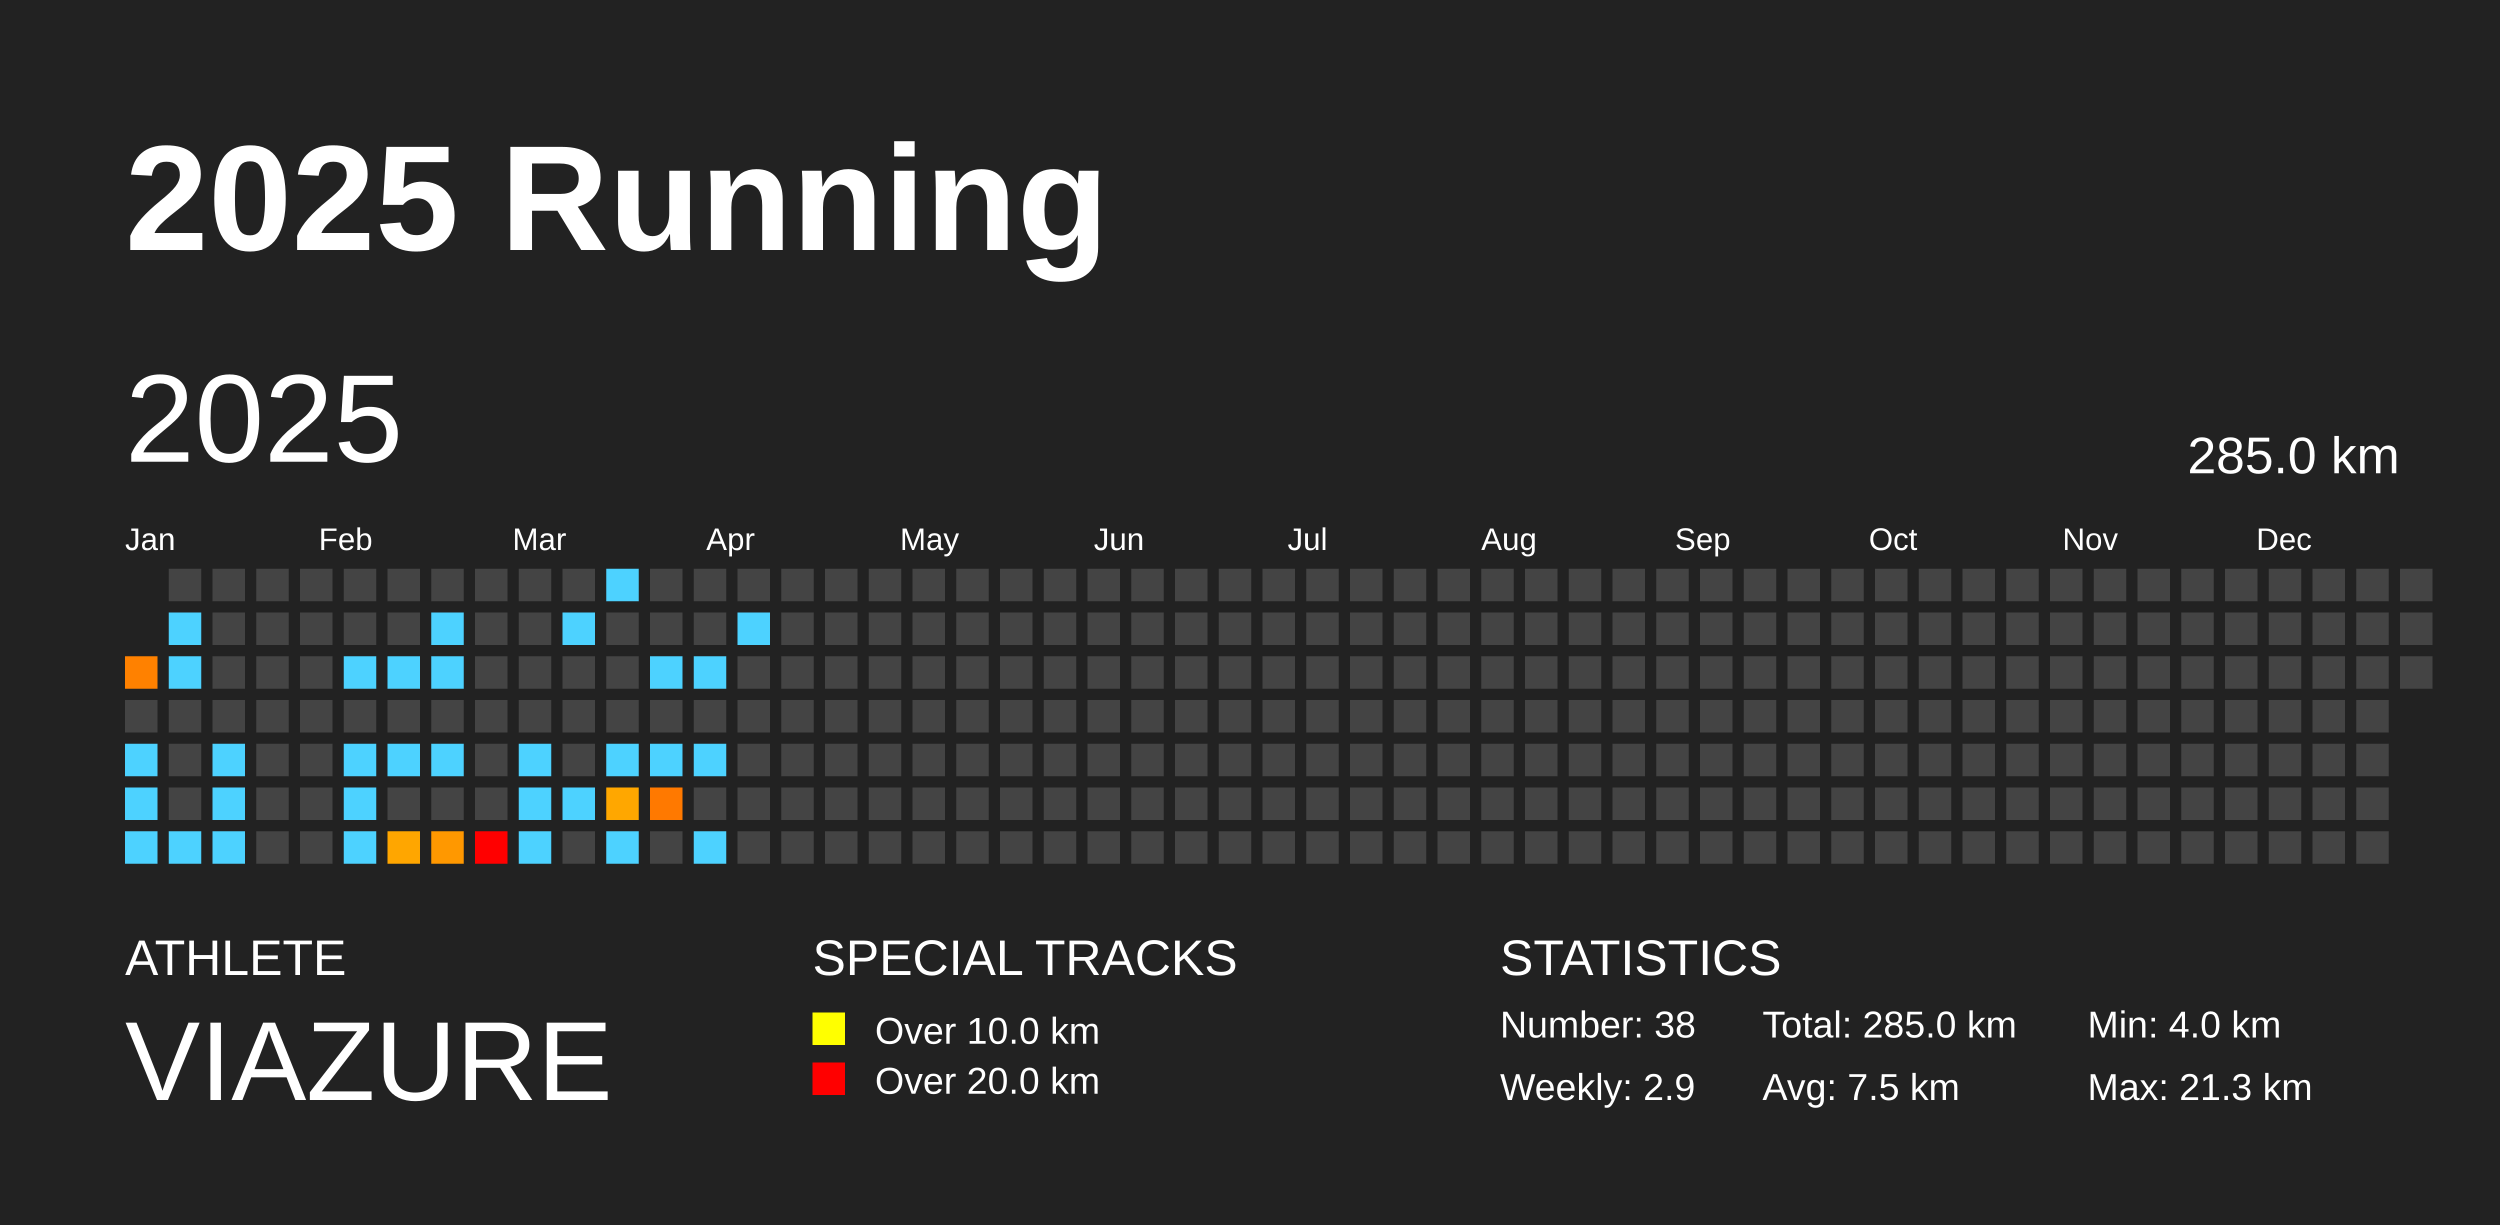
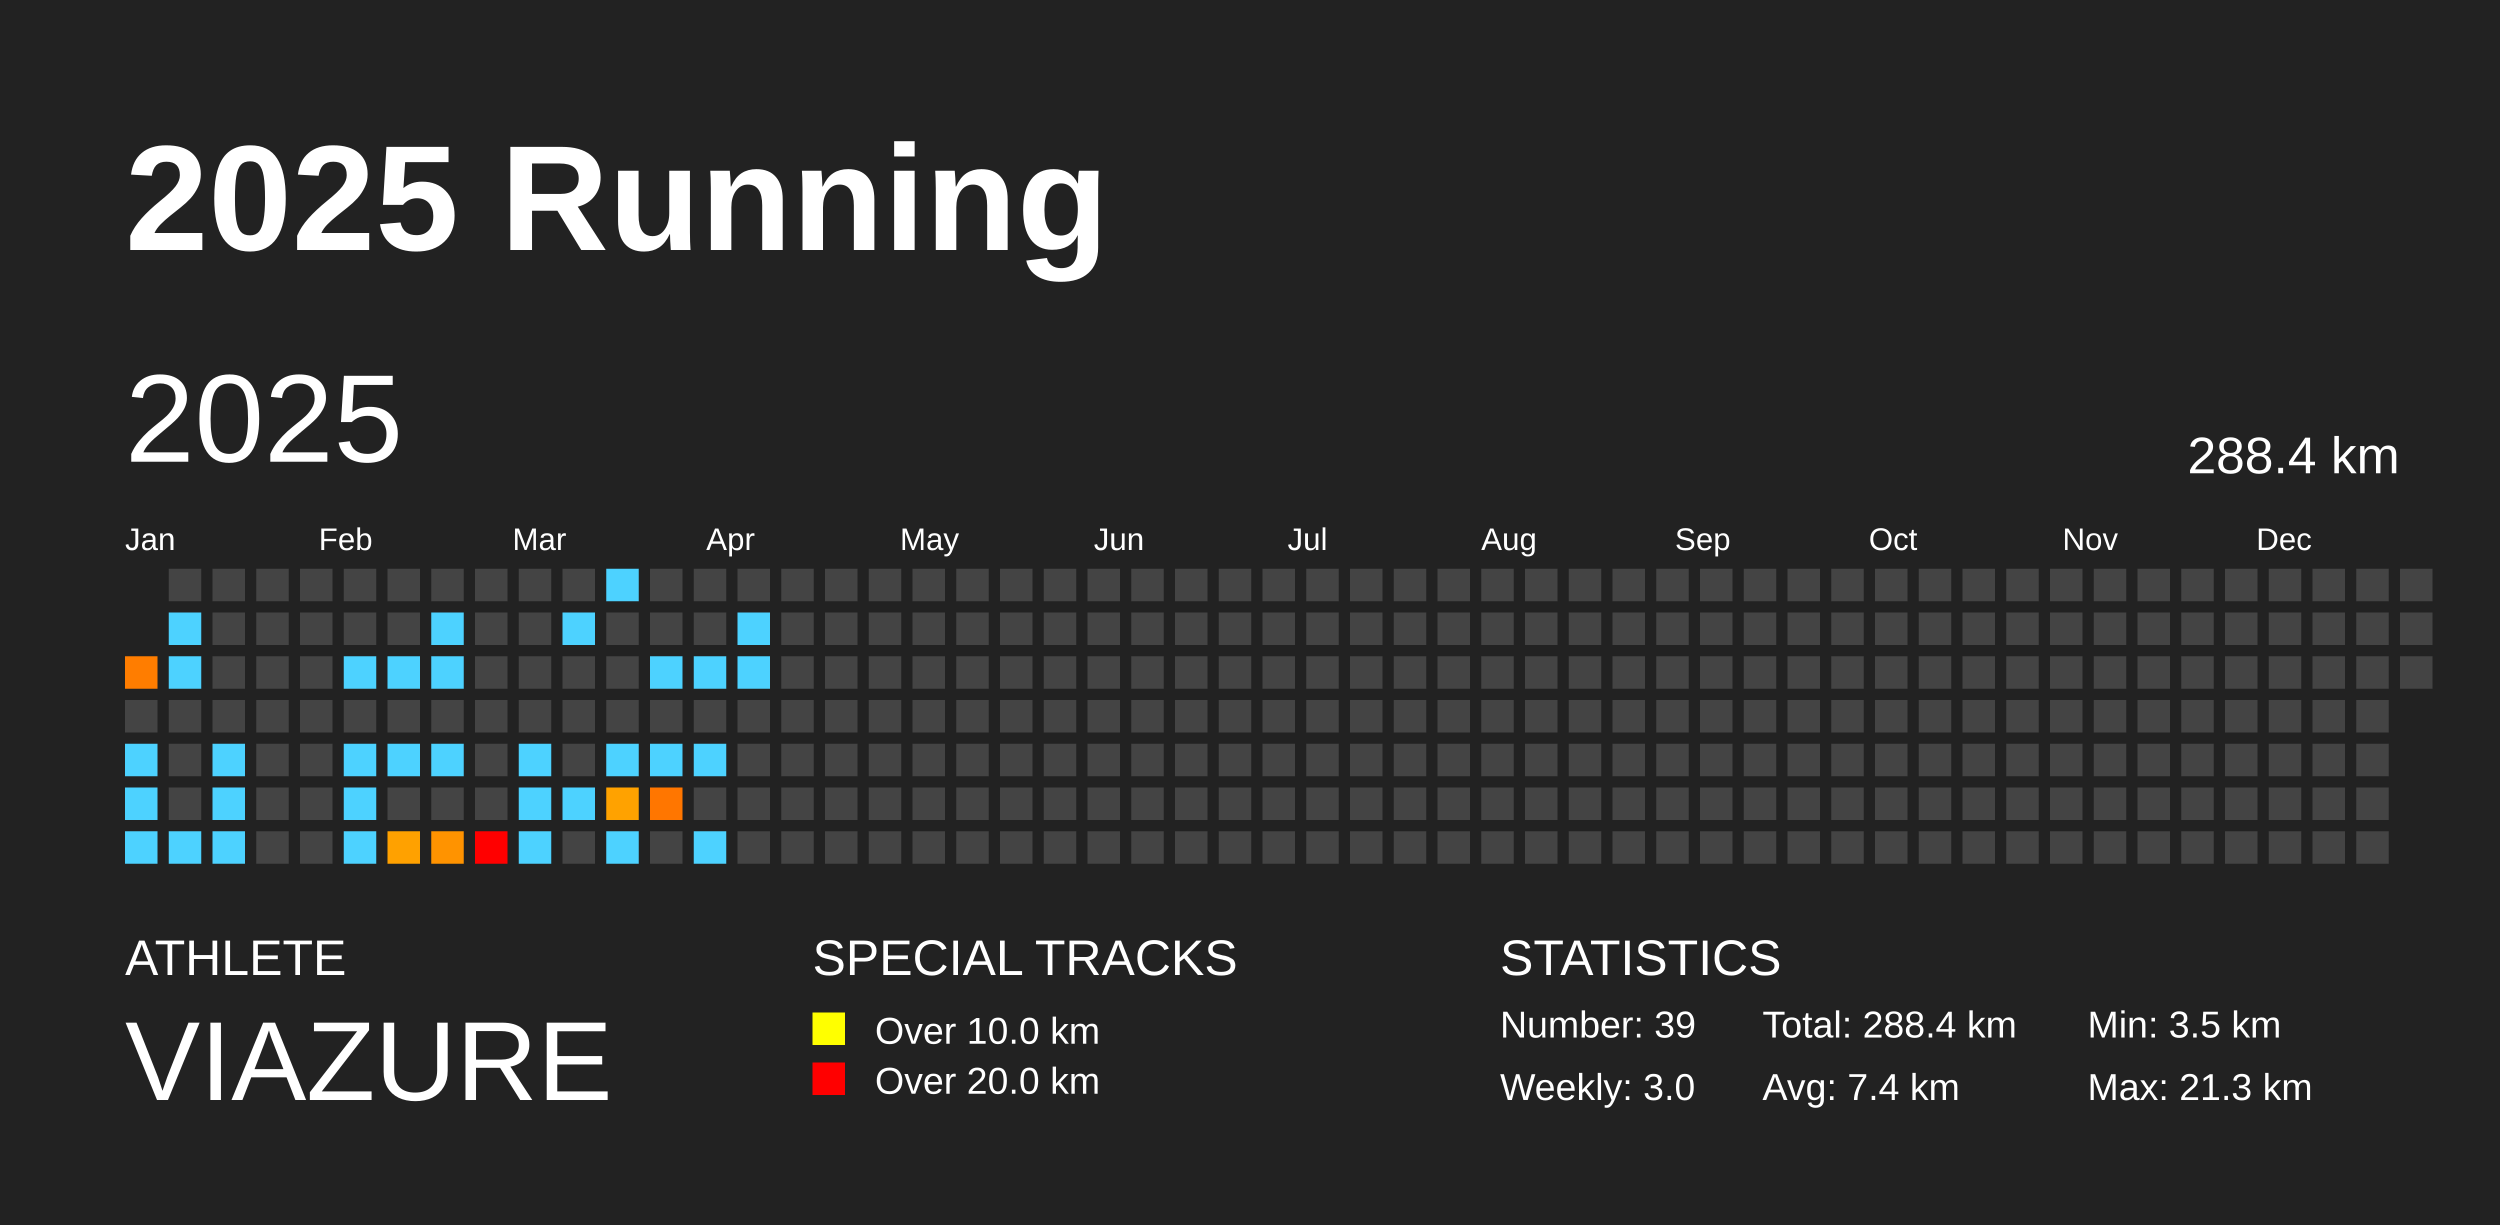
<svg xmlns="http://www.w3.org/2000/svg" baseProfile="full" height="98mm" version="1.1" viewBox="0,0,200,98" width="200mm">
  <defs />
  <rect fill="#222222" height="98" width="200" x="0" y="0" />
  <text fill="#FFFFFF" style="font-size:12px; font-family:Arial; font-weight:bold;" x="10" y="20">2025 Running</text>
  <text fill="#FFFFFF" style="font-size:4px; font-family:Arial" x="10" y="78">ATHLETE</text>
  <text fill="#FFFFFF" style="font-size:9px; font-family:Arial" x="10" y="88">VIAZURE</text>
  <text fill="#FFFFFF" style="font-size:4px; font-family:Arial" x="65" y="78">SPECIAL TRACKS</text>
  <rect fill="yellow" height="2.6" width="2.6" x="65" y="81" />
  <text fill="#FFFFFF" style="font-size:3px; font-family:Arial" x="70" y="83.5">Over 10.0 km</text>
  <rect fill="red" height="2.6" width="2.6" x="65" y="85" />
  <text fill="#FFFFFF" style="font-size:3px; font-family:Arial" x="70" y="87.5">Over 20.0 km</text>
  <text fill="#FFFFFF" style="font-size:4px; font-family:Arial" x="120" y="78">STATISTICS</text>
-   <text fill="#FFFFFF" style="font-size:3px; font-family:Arial" x="120" y="83">Number: 38</text>
-   <text fill="#FFFFFF" style="font-size:3px; font-family:Arial" x="120" y="88">Weekly: 2.9</text>
-   <text fill="#FFFFFF" style="font-size:3px; font-family:Arial" x="141" y="83">Total: 285.0 km</text>
-   <text fill="#FFFFFF" style="font-size:3px; font-family:Arial" x="141" y="88">Avg: 7.5 km</text>
-   <text fill="#FFFFFF" style="font-size:3px; font-family:Arial" x="167" y="83">Min: 4.0 km</text>
+   <text fill="#FFFFFF" style="font-size:3px; font-family:Arial" x="120" y="83">Number: 39</text>
+   <text fill="#FFFFFF" style="font-size:3px; font-family:Arial" x="120" y="88">Weekly: 3.0</text>
+   <text fill="#FFFFFF" style="font-size:3px; font-family:Arial" x="141" y="83">Total: 288.4 km</text>
+   <text fill="#FFFFFF" style="font-size:3px; font-family:Arial" x="141" y="88">Avg: 7.4 km</text>
+   <text fill="#FFFFFF" style="font-size:3px; font-family:Arial" x="167" y="83">Min: 3.5 km</text>
  <text fill="#FFFFFF" style="font-size:3px; font-family:Arial" x="167" y="88">Max: 21.3 km</text>
  <text dominant-baseline="hanging" fill="#FFFFFF" style="font-size:10.0px; font-family:Arial;" x="10" y="30">2025</text>
-   <text dominant-baseline="hanging" fill="#FFFFFF" style="font-size:4.125px; font-family:Arial;" x="175" y="35">285.0 km</text>
+   <text dominant-baseline="hanging" fill="#FFFFFF" style="font-size:4.125px; font-family:Arial;" x="175" y="35">288.4 km</text>
  <text fill="#FFFFFF" style="font-size:2.5px; font-family:Arial" x="10.0" y="44">Jan</text>
  <text fill="#FFFFFF" style="font-size:2.5px; font-family:Arial" x="25.5" y="44">Feb</text>
  <text fill="#FFFFFF" style="font-size:2.5px; font-family:Arial" x="41.0" y="44">Mar</text>
  <text fill="#FFFFFF" style="font-size:2.5px; font-family:Arial" x="56.5" y="44">Apr</text>
  <text fill="#FFFFFF" style="font-size:2.5px; font-family:Arial" x="72.0" y="44">May</text>
  <text fill="#FFFFFF" style="font-size:2.5px; font-family:Arial" x="87.5" y="44">Jun</text>
  <text fill="#FFFFFF" style="font-size:2.5px; font-family:Arial" x="103.0" y="44">Jul</text>
  <text fill="#FFFFFF" style="font-size:2.5px; font-family:Arial" x="118.5" y="44">Aug</text>
  <text fill="#FFFFFF" style="font-size:2.5px; font-family:Arial" x="134.0" y="44">Sep</text>
  <text fill="#FFFFFF" style="font-size:2.5px; font-family:Arial" x="149.5" y="44">Oct</text>
  <text fill="#FFFFFF" style="font-size:2.5px; font-family:Arial" x="165.0" y="44">Nov</text>
  <text fill="#FFFFFF" style="font-size:2.5px; font-family:Arial" x="180.5" y="44">Dec</text>
-   <rect fill="#ff8100" height="2.6" width="2.6" x="10.0" y="52.5" />
+   <rect fill="#ff7d00" height="2.6" width="2.6" x="10.0" y="52.5" />
  <rect fill="#444444" height="2.6" width="2.6" x="10.0" y="56.0" />
  <rect fill="#4dd2ff" height="2.6" width="2.6" x="10.0" y="59.5" />
  <rect fill="#4dd2ff" height="2.6" width="2.6" x="10.0" y="63.0" />
  <rect fill="#4dd2ff" height="2.6" width="2.6" x="10.0" y="66.5" />
  <rect fill="#444444" height="2.6" width="2.6" x="13.5" y="45.5" />
  <rect fill="#4dd2ff" height="2.6" width="2.6" x="13.5" y="49.0" />
  <rect fill="#4dd2ff" height="2.6" width="2.6" x="13.5" y="52.5" />
  <rect fill="#444444" height="2.6" width="2.6" x="13.5" y="56.0" />
  <rect fill="#444444" height="2.6" width="2.6" x="13.5" y="59.5" />
  <rect fill="#444444" height="2.6" width="2.6" x="13.5" y="63.0" />
  <rect fill="#4dd2ff" height="2.6" width="2.6" x="13.5" y="66.5" />
  <rect fill="#444444" height="2.6" width="2.6" x="17.0" y="45.5" />
  <rect fill="#444444" height="2.6" width="2.6" x="17.0" y="49.0" />
  <rect fill="#444444" height="2.6" width="2.6" x="17.0" y="52.5" />
  <rect fill="#444444" height="2.6" width="2.6" x="17.0" y="56.0" />
  <rect fill="#4dd2ff" height="2.6" width="2.6" x="17.0" y="59.5" />
  <rect fill="#4dd2ff" height="2.6" width="2.6" x="17.0" y="63.0" />
  <rect fill="#4dd2ff" height="2.6" width="2.6" x="17.0" y="66.5" />
  <rect fill="#444444" height="2.6" width="2.6" x="20.5" y="45.5" />
  <rect fill="#444444" height="2.6" width="2.6" x="20.5" y="49.0" />
  <rect fill="#444444" height="2.6" width="2.6" x="20.5" y="52.5" />
  <rect fill="#444444" height="2.6" width="2.6" x="20.5" y="56.0" />
  <rect fill="#444444" height="2.6" width="2.6" x="20.5" y="59.5" />
  <rect fill="#444444" height="2.6" width="2.6" x="20.5" y="63.0" />
  <rect fill="#444444" height="2.6" width="2.6" x="20.5" y="66.5" />
  <rect fill="#444444" height="2.6" width="2.6" x="24.0" y="45.5" />
  <rect fill="#444444" height="2.6" width="2.6" x="24.0" y="49.0" />
  <rect fill="#444444" height="2.6" width="2.6" x="24.0" y="52.5" />
  <rect fill="#444444" height="2.6" width="2.6" x="24.0" y="56.0" />
  <rect fill="#444444" height="2.6" width="2.6" x="24.0" y="59.5" />
  <rect fill="#444444" height="2.6" width="2.6" x="24.0" y="63.0" />
  <rect fill="#444444" height="2.6" width="2.6" x="24.0" y="66.5" />
  <rect fill="#444444" height="2.6" width="2.6" x="27.5" y="45.5" />
  <rect fill="#444444" height="2.6" width="2.6" x="27.5" y="49.0" />
  <rect fill="#4dd2ff" height="2.6" width="2.6" x="27.5" y="52.5" />
  <rect fill="#444444" height="2.6" width="2.6" x="27.5" y="56.0" />
  <rect fill="#4dd2ff" height="2.6" width="2.6" x="27.5" y="59.5" />
  <rect fill="#4dd2ff" height="2.6" width="2.6" x="27.5" y="63.0" />
  <rect fill="#4dd2ff" height="2.6" width="2.6" x="27.5" y="66.5" />
  <rect fill="#444444" height="2.6" width="2.6" x="31.0" y="45.5" />
  <rect fill="#444444" height="2.6" width="2.6" x="31.0" y="49.0" />
  <rect fill="#4dd2ff" height="2.6" width="2.6" x="31.0" y="52.5" />
  <rect fill="#444444" height="2.6" width="2.6" x="31.0" y="56.0" />
  <rect fill="#4dd2ff" height="2.6" width="2.6" x="31.0" y="59.5" />
  <rect fill="#444444" height="2.6" width="2.6" x="31.0" y="63.0" />
-   <rect fill="#ffa600" height="2.6" width="2.6" x="31.0" y="66.5" />
+   <rect fill="#ffa100" height="2.6" width="2.6" x="31.0" y="66.5" />
  <rect fill="#444444" height="2.6" width="2.6" x="34.5" y="45.5" />
  <rect fill="#4dd2ff" height="2.6" width="2.6" x="34.5" y="49.0" />
  <rect fill="#4dd2ff" height="2.6" width="2.6" x="34.5" y="52.5" />
  <rect fill="#444444" height="2.6" width="2.6" x="34.5" y="56.0" />
  <rect fill="#4dd2ff" height="2.6" width="2.6" x="34.5" y="59.5" />
  <rect fill="#444444" height="2.6" width="2.6" x="34.5" y="63.0" />
-   <rect fill="#ff9800" height="2.6" width="2.6" x="34.5" y="66.5" />
+   <rect fill="#ff9300" height="2.6" width="2.6" x="34.5" y="66.5" />
  <rect fill="#444444" height="2.6" width="2.6" x="38.0" y="45.5" />
  <rect fill="#444444" height="2.6" width="2.6" x="38.0" y="49.0" />
  <rect fill="#444444" height="2.6" width="2.6" x="38.0" y="52.5" />
  <rect fill="#444444" height="2.6" width="2.6" x="38.0" y="56.0" />
  <rect fill="#444444" height="2.6" width="2.6" x="38.0" y="59.5" />
  <rect fill="#444444" height="2.6" width="2.6" x="38.0" y="63.0" />
  <rect fill="red" height="2.6" width="2.6" x="38.0" y="66.5" />
  <rect fill="#444444" height="2.6" width="2.6" x="41.5" y="45.5" />
  <rect fill="#444444" height="2.6" width="2.6" x="41.5" y="49.0" />
  <rect fill="#444444" height="2.6" width="2.6" x="41.5" y="52.5" />
  <rect fill="#444444" height="2.6" width="2.6" x="41.5" y="56.0" />
  <rect fill="#4dd2ff" height="2.6" width="2.6" x="41.5" y="59.5" />
  <rect fill="#4dd2ff" height="2.6" width="2.6" x="41.5" y="63.0" />
  <rect fill="#4dd2ff" height="2.6" width="2.6" x="41.5" y="66.5" />
  <rect fill="#444444" height="2.6" width="2.6" x="45.0" y="45.5" />
  <rect fill="#4dd2ff" height="2.6" width="2.6" x="45.0" y="49.0" />
  <rect fill="#444444" height="2.6" width="2.6" x="45.0" y="52.5" />
  <rect fill="#444444" height="2.6" width="2.6" x="45.0" y="56.0" />
  <rect fill="#444444" height="2.6" width="2.6" x="45.0" y="59.5" />
  <rect fill="#4dd2ff" height="2.6" width="2.6" x="45.0" y="63.0" />
  <rect fill="#444444" height="2.6" width="2.6" x="45.0" y="66.5" />
  <rect fill="#4dd2ff" height="2.6" width="2.6" x="48.5" y="45.5" />
  <rect fill="#444444" height="2.6" width="2.6" x="48.5" y="49.0" />
  <rect fill="#444444" height="2.6" width="2.6" x="48.5" y="52.5" />
  <rect fill="#444444" height="2.6" width="2.6" x="48.5" y="56.0" />
  <rect fill="#4dd2ff" height="2.6" width="2.6" x="48.5" y="59.5" />
-   <rect fill="#ffa700" height="2.6" width="2.6" x="48.5" y="63.0" />
+   <rect fill="#ffa200" height="2.6" width="2.6" x="48.5" y="63.0" />
  <rect fill="#4dd2ff" height="2.6" width="2.6" x="48.5" y="66.5" />
  <rect fill="#444444" height="2.6" width="2.6" x="52.0" y="45.5" />
  <rect fill="#444444" height="2.6" width="2.6" x="52.0" y="49.0" />
  <rect fill="#4dd2ff" height="2.6" width="2.6" x="52.0" y="52.5" />
  <rect fill="#444444" height="2.6" width="2.6" x="52.0" y="56.0" />
  <rect fill="#4dd2ff" height="2.6" width="2.6" x="52.0" y="59.5" />
-   <rect fill="#ff7900" height="2.6" width="2.6" x="52.0" y="63.0" />
+   <rect fill="#ff7600" height="2.6" width="2.6" x="52.0" y="63.0" />
  <rect fill="#444444" height="2.6" width="2.6" x="52.0" y="66.5" />
  <rect fill="#444444" height="2.6" width="2.6" x="55.5" y="45.5" />
  <rect fill="#444444" height="2.6" width="2.6" x="55.5" y="49.0" />
  <rect fill="#4dd2ff" height="2.6" width="2.6" x="55.5" y="52.5" />
  <rect fill="#444444" height="2.6" width="2.6" x="55.5" y="56.0" />
  <rect fill="#4dd2ff" height="2.6" width="2.6" x="55.5" y="59.5" />
  <rect fill="#444444" height="2.6" width="2.6" x="55.5" y="63.0" />
  <rect fill="#4dd2ff" height="2.6" width="2.6" x="55.5" y="66.5" />
  <rect fill="#444444" height="2.6" width="2.6" x="59.0" y="45.5" />
  <rect fill="#4dd2ff" height="2.6" width="2.6" x="59.0" y="49.0" />
-   <rect fill="#444444" height="2.6" width="2.6" x="59.0" y="52.5" />
+   <rect fill="#4dd2ff" height="2.6" width="2.6" x="59.0" y="52.5" />
  <rect fill="#444444" height="2.6" width="2.6" x="59.0" y="56.0" />
  <rect fill="#444444" height="2.6" width="2.6" x="59.0" y="59.5" />
  <rect fill="#444444" height="2.6" width="2.6" x="59.0" y="63.0" />
  <rect fill="#444444" height="2.6" width="2.6" x="59.0" y="66.5" />
  <rect fill="#444444" height="2.6" width="2.6" x="62.5" y="45.5" />
  <rect fill="#444444" height="2.6" width="2.6" x="62.5" y="49.0" />
  <rect fill="#444444" height="2.6" width="2.6" x="62.5" y="52.5" />
  <rect fill="#444444" height="2.6" width="2.6" x="62.5" y="56.0" />
  <rect fill="#444444" height="2.6" width="2.6" x="62.5" y="59.5" />
  <rect fill="#444444" height="2.6" width="2.6" x="62.5" y="63.0" />
  <rect fill="#444444" height="2.6" width="2.6" x="62.5" y="66.5" />
  <rect fill="#444444" height="2.6" width="2.6" x="66.0" y="45.5" />
  <rect fill="#444444" height="2.6" width="2.6" x="66.0" y="49.0" />
  <rect fill="#444444" height="2.6" width="2.6" x="66.0" y="52.5" />
  <rect fill="#444444" height="2.6" width="2.6" x="66.0" y="56.0" />
  <rect fill="#444444" height="2.6" width="2.6" x="66.0" y="59.5" />
  <rect fill="#444444" height="2.6" width="2.6" x="66.0" y="63.0" />
  <rect fill="#444444" height="2.6" width="2.6" x="66.0" y="66.5" />
  <rect fill="#444444" height="2.6" width="2.6" x="69.5" y="45.5" />
  <rect fill="#444444" height="2.6" width="2.6" x="69.5" y="49.0" />
  <rect fill="#444444" height="2.6" width="2.6" x="69.5" y="52.5" />
  <rect fill="#444444" height="2.6" width="2.6" x="69.5" y="56.0" />
  <rect fill="#444444" height="2.6" width="2.6" x="69.5" y="59.5" />
  <rect fill="#444444" height="2.6" width="2.6" x="69.5" y="63.0" />
  <rect fill="#444444" height="2.6" width="2.6" x="69.5" y="66.5" />
  <rect fill="#444444" height="2.6" width="2.6" x="73.0" y="45.5" />
  <rect fill="#444444" height="2.6" width="2.6" x="73.0" y="49.0" />
  <rect fill="#444444" height="2.6" width="2.6" x="73.0" y="52.5" />
  <rect fill="#444444" height="2.6" width="2.6" x="73.0" y="56.0" />
  <rect fill="#444444" height="2.6" width="2.6" x="73.0" y="59.5" />
  <rect fill="#444444" height="2.6" width="2.6" x="73.0" y="63.0" />
  <rect fill="#444444" height="2.6" width="2.6" x="73.0" y="66.5" />
  <rect fill="#444444" height="2.6" width="2.6" x="76.5" y="45.5" />
  <rect fill="#444444" height="2.6" width="2.6" x="76.5" y="49.0" />
  <rect fill="#444444" height="2.6" width="2.6" x="76.5" y="52.5" />
  <rect fill="#444444" height="2.6" width="2.6" x="76.5" y="56.0" />
  <rect fill="#444444" height="2.6" width="2.6" x="76.5" y="59.5" />
  <rect fill="#444444" height="2.6" width="2.6" x="76.5" y="63.0" />
  <rect fill="#444444" height="2.6" width="2.6" x="76.5" y="66.5" />
  <rect fill="#444444" height="2.6" width="2.6" x="80.0" y="45.5" />
  <rect fill="#444444" height="2.6" width="2.6" x="80.0" y="49.0" />
  <rect fill="#444444" height="2.6" width="2.6" x="80.0" y="52.5" />
  <rect fill="#444444" height="2.6" width="2.6" x="80.0" y="56.0" />
  <rect fill="#444444" height="2.6" width="2.6" x="80.0" y="59.5" />
  <rect fill="#444444" height="2.6" width="2.6" x="80.0" y="63.0" />
  <rect fill="#444444" height="2.6" width="2.6" x="80.0" y="66.5" />
  <rect fill="#444444" height="2.6" width="2.6" x="83.5" y="45.5" />
  <rect fill="#444444" height="2.6" width="2.6" x="83.5" y="49.0" />
  <rect fill="#444444" height="2.6" width="2.6" x="83.5" y="52.5" />
  <rect fill="#444444" height="2.6" width="2.6" x="83.5" y="56.0" />
  <rect fill="#444444" height="2.6" width="2.6" x="83.5" y="59.5" />
  <rect fill="#444444" height="2.6" width="2.6" x="83.5" y="63.0" />
  <rect fill="#444444" height="2.6" width="2.6" x="83.5" y="66.5" />
  <rect fill="#444444" height="2.6" width="2.6" x="87.0" y="45.5" />
  <rect fill="#444444" height="2.6" width="2.6" x="87.0" y="49.0" />
  <rect fill="#444444" height="2.6" width="2.6" x="87.0" y="52.5" />
  <rect fill="#444444" height="2.6" width="2.6" x="87.0" y="56.0" />
  <rect fill="#444444" height="2.6" width="2.6" x="87.0" y="59.5" />
  <rect fill="#444444" height="2.6" width="2.6" x="87.0" y="63.0" />
  <rect fill="#444444" height="2.6" width="2.6" x="87.0" y="66.5" />
  <rect fill="#444444" height="2.6" width="2.6" x="90.5" y="45.5" />
  <rect fill="#444444" height="2.6" width="2.6" x="90.5" y="49.0" />
  <rect fill="#444444" height="2.6" width="2.6" x="90.5" y="52.5" />
  <rect fill="#444444" height="2.6" width="2.6" x="90.5" y="56.0" />
  <rect fill="#444444" height="2.6" width="2.6" x="90.5" y="59.5" />
  <rect fill="#444444" height="2.6" width="2.6" x="90.5" y="63.0" />
  <rect fill="#444444" height="2.6" width="2.6" x="90.5" y="66.5" />
  <rect fill="#444444" height="2.6" width="2.6" x="94.0" y="45.5" />
  <rect fill="#444444" height="2.6" width="2.6" x="94.0" y="49.0" />
  <rect fill="#444444" height="2.6" width="2.6" x="94.0" y="52.5" />
  <rect fill="#444444" height="2.6" width="2.6" x="94.0" y="56.0" />
  <rect fill="#444444" height="2.6" width="2.6" x="94.0" y="59.5" />
  <rect fill="#444444" height="2.6" width="2.6" x="94.0" y="63.0" />
  <rect fill="#444444" height="2.6" width="2.6" x="94.0" y="66.5" />
  <rect fill="#444444" height="2.6" width="2.6" x="97.5" y="45.5" />
  <rect fill="#444444" height="2.6" width="2.6" x="97.5" y="49.0" />
  <rect fill="#444444" height="2.6" width="2.6" x="97.5" y="52.5" />
  <rect fill="#444444" height="2.6" width="2.6" x="97.5" y="56.0" />
  <rect fill="#444444" height="2.6" width="2.6" x="97.5" y="59.5" />
  <rect fill="#444444" height="2.6" width="2.6" x="97.5" y="63.0" />
  <rect fill="#444444" height="2.6" width="2.6" x="97.5" y="66.5" />
  <rect fill="#444444" height="2.6" width="2.6" x="101.0" y="45.5" />
  <rect fill="#444444" height="2.6" width="2.6" x="101.0" y="49.0" />
  <rect fill="#444444" height="2.6" width="2.6" x="101.0" y="52.5" />
  <rect fill="#444444" height="2.6" width="2.6" x="101.0" y="56.0" />
  <rect fill="#444444" height="2.6" width="2.6" x="101.0" y="59.5" />
  <rect fill="#444444" height="2.6" width="2.6" x="101.0" y="63.0" />
  <rect fill="#444444" height="2.6" width="2.6" x="101.0" y="66.5" />
  <rect fill="#444444" height="2.6" width="2.6" x="104.5" y="45.5" />
  <rect fill="#444444" height="2.6" width="2.6" x="104.5" y="49.0" />
  <rect fill="#444444" height="2.6" width="2.6" x="104.5" y="52.5" />
  <rect fill="#444444" height="2.6" width="2.6" x="104.5" y="56.0" />
  <rect fill="#444444" height="2.6" width="2.6" x="104.5" y="59.5" />
  <rect fill="#444444" height="2.6" width="2.6" x="104.5" y="63.0" />
  <rect fill="#444444" height="2.6" width="2.6" x="104.5" y="66.5" />
  <rect fill="#444444" height="2.6" width="2.6" x="108.0" y="45.5" />
  <rect fill="#444444" height="2.6" width="2.6" x="108.0" y="49.0" />
  <rect fill="#444444" height="2.6" width="2.6" x="108.0" y="52.5" />
  <rect fill="#444444" height="2.6" width="2.6" x="108.0" y="56.0" />
  <rect fill="#444444" height="2.6" width="2.6" x="108.0" y="59.5" />
  <rect fill="#444444" height="2.6" width="2.6" x="108.0" y="63.0" />
  <rect fill="#444444" height="2.6" width="2.6" x="108.0" y="66.5" />
  <rect fill="#444444" height="2.6" width="2.6" x="111.5" y="45.5" />
  <rect fill="#444444" height="2.6" width="2.6" x="111.5" y="49.0" />
  <rect fill="#444444" height="2.6" width="2.6" x="111.5" y="52.5" />
  <rect fill="#444444" height="2.6" width="2.6" x="111.5" y="56.0" />
  <rect fill="#444444" height="2.6" width="2.6" x="111.5" y="59.5" />
  <rect fill="#444444" height="2.6" width="2.6" x="111.5" y="63.0" />
  <rect fill="#444444" height="2.6" width="2.6" x="111.5" y="66.5" />
  <rect fill="#444444" height="2.6" width="2.6" x="115.0" y="45.5" />
  <rect fill="#444444" height="2.6" width="2.6" x="115.0" y="49.0" />
  <rect fill="#444444" height="2.6" width="2.6" x="115.0" y="52.5" />
  <rect fill="#444444" height="2.6" width="2.6" x="115.0" y="56.0" />
  <rect fill="#444444" height="2.6" width="2.6" x="115.0" y="59.5" />
  <rect fill="#444444" height="2.6" width="2.6" x="115.0" y="63.0" />
  <rect fill="#444444" height="2.6" width="2.6" x="115.0" y="66.5" />
  <rect fill="#444444" height="2.6" width="2.6" x="118.5" y="45.5" />
  <rect fill="#444444" height="2.6" width="2.6" x="118.5" y="49.0" />
  <rect fill="#444444" height="2.6" width="2.6" x="118.5" y="52.5" />
  <rect fill="#444444" height="2.6" width="2.6" x="118.5" y="56.0" />
  <rect fill="#444444" height="2.6" width="2.6" x="118.5" y="59.5" />
  <rect fill="#444444" height="2.6" width="2.6" x="118.5" y="63.0" />
  <rect fill="#444444" height="2.6" width="2.6" x="118.5" y="66.5" />
  <rect fill="#444444" height="2.6" width="2.6" x="122.0" y="45.5" />
  <rect fill="#444444" height="2.6" width="2.6" x="122.0" y="49.0" />
  <rect fill="#444444" height="2.6" width="2.6" x="122.0" y="52.5" />
  <rect fill="#444444" height="2.6" width="2.6" x="122.0" y="56.0" />
  <rect fill="#444444" height="2.6" width="2.6" x="122.0" y="59.5" />
  <rect fill="#444444" height="2.6" width="2.6" x="122.0" y="63.0" />
  <rect fill="#444444" height="2.6" width="2.6" x="122.0" y="66.5" />
  <rect fill="#444444" height="2.6" width="2.6" x="125.5" y="45.5" />
  <rect fill="#444444" height="2.6" width="2.6" x="125.5" y="49.0" />
  <rect fill="#444444" height="2.6" width="2.6" x="125.5" y="52.5" />
  <rect fill="#444444" height="2.6" width="2.6" x="125.5" y="56.0" />
  <rect fill="#444444" height="2.6" width="2.6" x="125.5" y="59.5" />
  <rect fill="#444444" height="2.6" width="2.6" x="125.5" y="63.0" />
  <rect fill="#444444" height="2.6" width="2.6" x="125.5" y="66.5" />
  <rect fill="#444444" height="2.6" width="2.6" x="129.0" y="45.5" />
  <rect fill="#444444" height="2.6" width="2.6" x="129.0" y="49.0" />
  <rect fill="#444444" height="2.6" width="2.6" x="129.0" y="52.5" />
  <rect fill="#444444" height="2.6" width="2.6" x="129.0" y="56.0" />
  <rect fill="#444444" height="2.6" width="2.6" x="129.0" y="59.5" />
  <rect fill="#444444" height="2.6" width="2.6" x="129.0" y="63.0" />
  <rect fill="#444444" height="2.6" width="2.6" x="129.0" y="66.5" />
  <rect fill="#444444" height="2.6" width="2.6" x="132.5" y="45.5" />
  <rect fill="#444444" height="2.6" width="2.6" x="132.5" y="49.0" />
  <rect fill="#444444" height="2.6" width="2.6" x="132.5" y="52.5" />
  <rect fill="#444444" height="2.6" width="2.6" x="132.5" y="56.0" />
  <rect fill="#444444" height="2.6" width="2.6" x="132.5" y="59.5" />
  <rect fill="#444444" height="2.6" width="2.6" x="132.5" y="63.0" />
  <rect fill="#444444" height="2.6" width="2.6" x="132.5" y="66.5" />
  <rect fill="#444444" height="2.6" width="2.6" x="136.0" y="45.5" />
  <rect fill="#444444" height="2.6" width="2.6" x="136.0" y="49.0" />
  <rect fill="#444444" height="2.6" width="2.6" x="136.0" y="52.5" />
  <rect fill="#444444" height="2.6" width="2.6" x="136.0" y="56.0" />
  <rect fill="#444444" height="2.6" width="2.6" x="136.0" y="59.5" />
  <rect fill="#444444" height="2.6" width="2.6" x="136.0" y="63.0" />
  <rect fill="#444444" height="2.6" width="2.6" x="136.0" y="66.5" />
  <rect fill="#444444" height="2.6" width="2.6" x="139.5" y="45.5" />
  <rect fill="#444444" height="2.6" width="2.6" x="139.5" y="49.0" />
  <rect fill="#444444" height="2.6" width="2.6" x="139.5" y="52.5" />
  <rect fill="#444444" height="2.6" width="2.6" x="139.5" y="56.0" />
  <rect fill="#444444" height="2.6" width="2.6" x="139.5" y="59.5" />
  <rect fill="#444444" height="2.6" width="2.6" x="139.5" y="63.0" />
  <rect fill="#444444" height="2.6" width="2.6" x="139.5" y="66.5" />
  <rect fill="#444444" height="2.6" width="2.6" x="143.0" y="45.5" />
  <rect fill="#444444" height="2.6" width="2.6" x="143.0" y="49.0" />
  <rect fill="#444444" height="2.6" width="2.6" x="143.0" y="52.5" />
  <rect fill="#444444" height="2.6" width="2.6" x="143.0" y="56.0" />
  <rect fill="#444444" height="2.6" width="2.6" x="143.0" y="59.5" />
  <rect fill="#444444" height="2.6" width="2.6" x="143.0" y="63.0" />
  <rect fill="#444444" height="2.6" width="2.6" x="143.0" y="66.5" />
  <rect fill="#444444" height="2.6" width="2.6" x="146.5" y="45.5" />
  <rect fill="#444444" height="2.6" width="2.6" x="146.5" y="49.0" />
  <rect fill="#444444" height="2.6" width="2.6" x="146.5" y="52.5" />
  <rect fill="#444444" height="2.6" width="2.6" x="146.5" y="56.0" />
  <rect fill="#444444" height="2.6" width="2.6" x="146.5" y="59.5" />
  <rect fill="#444444" height="2.6" width="2.6" x="146.5" y="63.0" />
  <rect fill="#444444" height="2.6" width="2.6" x="146.5" y="66.5" />
  <rect fill="#444444" height="2.6" width="2.6" x="150.0" y="45.5" />
  <rect fill="#444444" height="2.6" width="2.6" x="150.0" y="49.0" />
  <rect fill="#444444" height="2.6" width="2.6" x="150.0" y="52.5" />
  <rect fill="#444444" height="2.6" width="2.6" x="150.0" y="56.0" />
  <rect fill="#444444" height="2.6" width="2.6" x="150.0" y="59.5" />
  <rect fill="#444444" height="2.6" width="2.6" x="150.0" y="63.0" />
  <rect fill="#444444" height="2.6" width="2.6" x="150.0" y="66.5" />
  <rect fill="#444444" height="2.6" width="2.6" x="153.5" y="45.5" />
  <rect fill="#444444" height="2.6" width="2.6" x="153.5" y="49.0" />
  <rect fill="#444444" height="2.6" width="2.6" x="153.5" y="52.5" />
  <rect fill="#444444" height="2.6" width="2.6" x="153.5" y="56.0" />
  <rect fill="#444444" height="2.6" width="2.6" x="153.5" y="59.5" />
  <rect fill="#444444" height="2.6" width="2.6" x="153.5" y="63.0" />
  <rect fill="#444444" height="2.6" width="2.6" x="153.5" y="66.5" />
  <rect fill="#444444" height="2.6" width="2.6" x="157.0" y="45.5" />
  <rect fill="#444444" height="2.6" width="2.6" x="157.0" y="49.0" />
  <rect fill="#444444" height="2.6" width="2.6" x="157.0" y="52.5" />
  <rect fill="#444444" height="2.6" width="2.6" x="157.0" y="56.0" />
  <rect fill="#444444" height="2.6" width="2.6" x="157.0" y="59.5" />
  <rect fill="#444444" height="2.6" width="2.6" x="157.0" y="63.0" />
  <rect fill="#444444" height="2.6" width="2.6" x="157.0" y="66.5" />
  <rect fill="#444444" height="2.6" width="2.6" x="160.5" y="45.5" />
  <rect fill="#444444" height="2.6" width="2.6" x="160.5" y="49.0" />
  <rect fill="#444444" height="2.6" width="2.6" x="160.5" y="52.5" />
  <rect fill="#444444" height="2.6" width="2.6" x="160.5" y="56.0" />
  <rect fill="#444444" height="2.6" width="2.6" x="160.5" y="59.5" />
  <rect fill="#444444" height="2.6" width="2.6" x="160.5" y="63.0" />
  <rect fill="#444444" height="2.6" width="2.6" x="160.5" y="66.5" />
  <rect fill="#444444" height="2.6" width="2.6" x="164.0" y="45.5" />
  <rect fill="#444444" height="2.6" width="2.6" x="164.0" y="49.0" />
  <rect fill="#444444" height="2.6" width="2.6" x="164.0" y="52.5" />
  <rect fill="#444444" height="2.6" width="2.6" x="164.0" y="56.0" />
  <rect fill="#444444" height="2.6" width="2.6" x="164.0" y="59.5" />
  <rect fill="#444444" height="2.6" width="2.6" x="164.0" y="63.0" />
  <rect fill="#444444" height="2.6" width="2.6" x="164.0" y="66.5" />
  <rect fill="#444444" height="2.6" width="2.6" x="167.5" y="45.5" />
  <rect fill="#444444" height="2.6" width="2.6" x="167.5" y="49.0" />
  <rect fill="#444444" height="2.6" width="2.6" x="167.5" y="52.5" />
  <rect fill="#444444" height="2.6" width="2.6" x="167.5" y="56.0" />
  <rect fill="#444444" height="2.6" width="2.6" x="167.5" y="59.5" />
  <rect fill="#444444" height="2.6" width="2.6" x="167.5" y="63.0" />
  <rect fill="#444444" height="2.6" width="2.6" x="167.5" y="66.5" />
  <rect fill="#444444" height="2.6" width="2.6" x="171.0" y="45.5" />
  <rect fill="#444444" height="2.6" width="2.6" x="171.0" y="49.0" />
  <rect fill="#444444" height="2.6" width="2.6" x="171.0" y="52.5" />
  <rect fill="#444444" height="2.6" width="2.6" x="171.0" y="56.0" />
  <rect fill="#444444" height="2.6" width="2.6" x="171.0" y="59.5" />
  <rect fill="#444444" height="2.6" width="2.6" x="171.0" y="63.0" />
  <rect fill="#444444" height="2.6" width="2.6" x="171.0" y="66.5" />
  <rect fill="#444444" height="2.6" width="2.6" x="174.5" y="45.5" />
  <rect fill="#444444" height="2.6" width="2.6" x="174.5" y="49.0" />
  <rect fill="#444444" height="2.6" width="2.6" x="174.5" y="52.5" />
  <rect fill="#444444" height="2.6" width="2.6" x="174.5" y="56.0" />
  <rect fill="#444444" height="2.6" width="2.6" x="174.5" y="59.5" />
  <rect fill="#444444" height="2.6" width="2.6" x="174.5" y="63.0" />
  <rect fill="#444444" height="2.6" width="2.6" x="174.5" y="66.5" />
  <rect fill="#444444" height="2.6" width="2.6" x="178.0" y="45.5" />
  <rect fill="#444444" height="2.6" width="2.6" x="178.0" y="49.0" />
  <rect fill="#444444" height="2.6" width="2.6" x="178.0" y="52.5" />
  <rect fill="#444444" height="2.6" width="2.6" x="178.0" y="56.0" />
  <rect fill="#444444" height="2.6" width="2.6" x="178.0" y="59.5" />
  <rect fill="#444444" height="2.6" width="2.6" x="178.0" y="63.0" />
  <rect fill="#444444" height="2.6" width="2.6" x="178.0" y="66.5" />
  <rect fill="#444444" height="2.6" width="2.6" x="181.5" y="45.5" />
  <rect fill="#444444" height="2.6" width="2.6" x="181.5" y="49.0" />
  <rect fill="#444444" height="2.6" width="2.6" x="181.5" y="52.5" />
  <rect fill="#444444" height="2.6" width="2.6" x="181.5" y="56.0" />
  <rect fill="#444444" height="2.6" width="2.6" x="181.5" y="59.5" />
  <rect fill="#444444" height="2.6" width="2.6" x="181.5" y="63.0" />
  <rect fill="#444444" height="2.6" width="2.6" x="181.5" y="66.5" />
  <rect fill="#444444" height="2.6" width="2.6" x="185.0" y="45.5" />
  <rect fill="#444444" height="2.6" width="2.6" x="185.0" y="49.0" />
  <rect fill="#444444" height="2.6" width="2.6" x="185.0" y="52.5" />
  <rect fill="#444444" height="2.6" width="2.6" x="185.0" y="56.0" />
  <rect fill="#444444" height="2.6" width="2.6" x="185.0" y="59.5" />
  <rect fill="#444444" height="2.6" width="2.6" x="185.0" y="63.0" />
  <rect fill="#444444" height="2.6" width="2.6" x="185.0" y="66.5" />
  <rect fill="#444444" height="2.6" width="2.6" x="188.5" y="45.5" />
  <rect fill="#444444" height="2.6" width="2.6" x="188.5" y="49.0" />
  <rect fill="#444444" height="2.6" width="2.6" x="188.5" y="52.5" />
  <rect fill="#444444" height="2.6" width="2.6" x="188.5" y="56.0" />
  <rect fill="#444444" height="2.6" width="2.6" x="188.5" y="59.5" />
  <rect fill="#444444" height="2.6" width="2.6" x="188.5" y="63.0" />
  <rect fill="#444444" height="2.6" width="2.6" x="188.5" y="66.5" />
  <rect fill="#444444" height="2.6" width="2.6" x="192.0" y="45.5" />
  <rect fill="#444444" height="2.6" width="2.6" x="192.0" y="49.0" />
  <rect fill="#444444" height="2.6" width="2.6" x="192.0" y="52.5" />
</svg>
